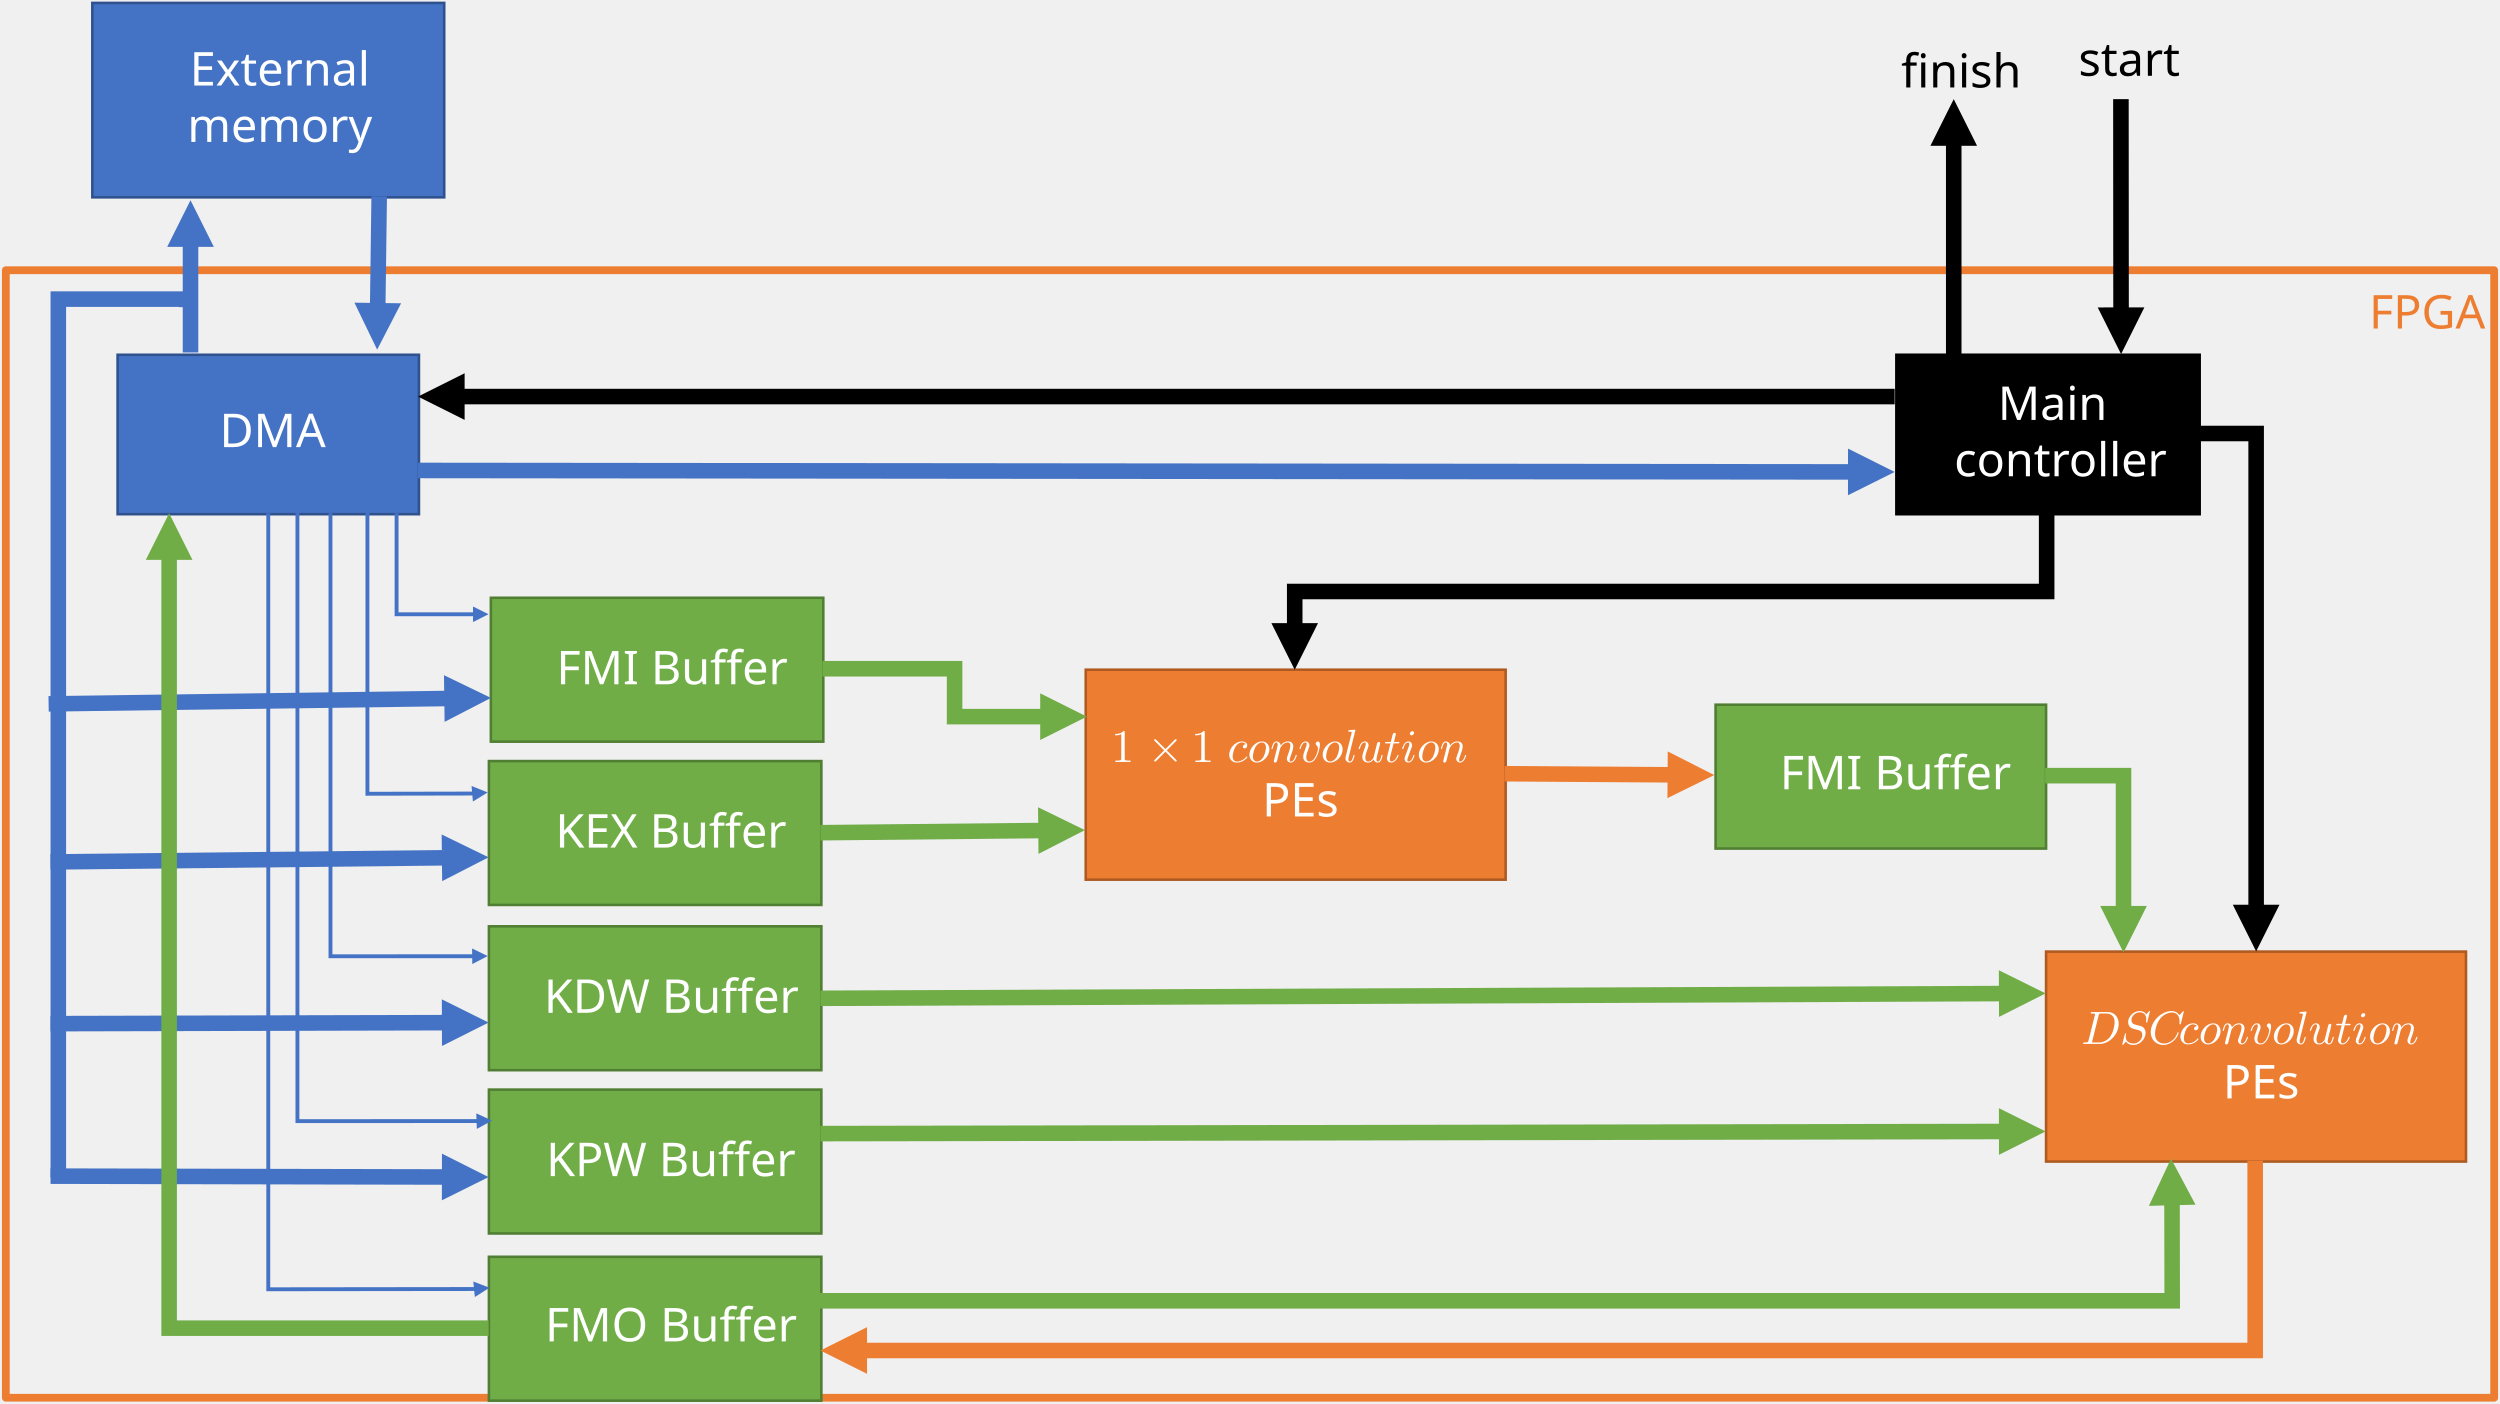
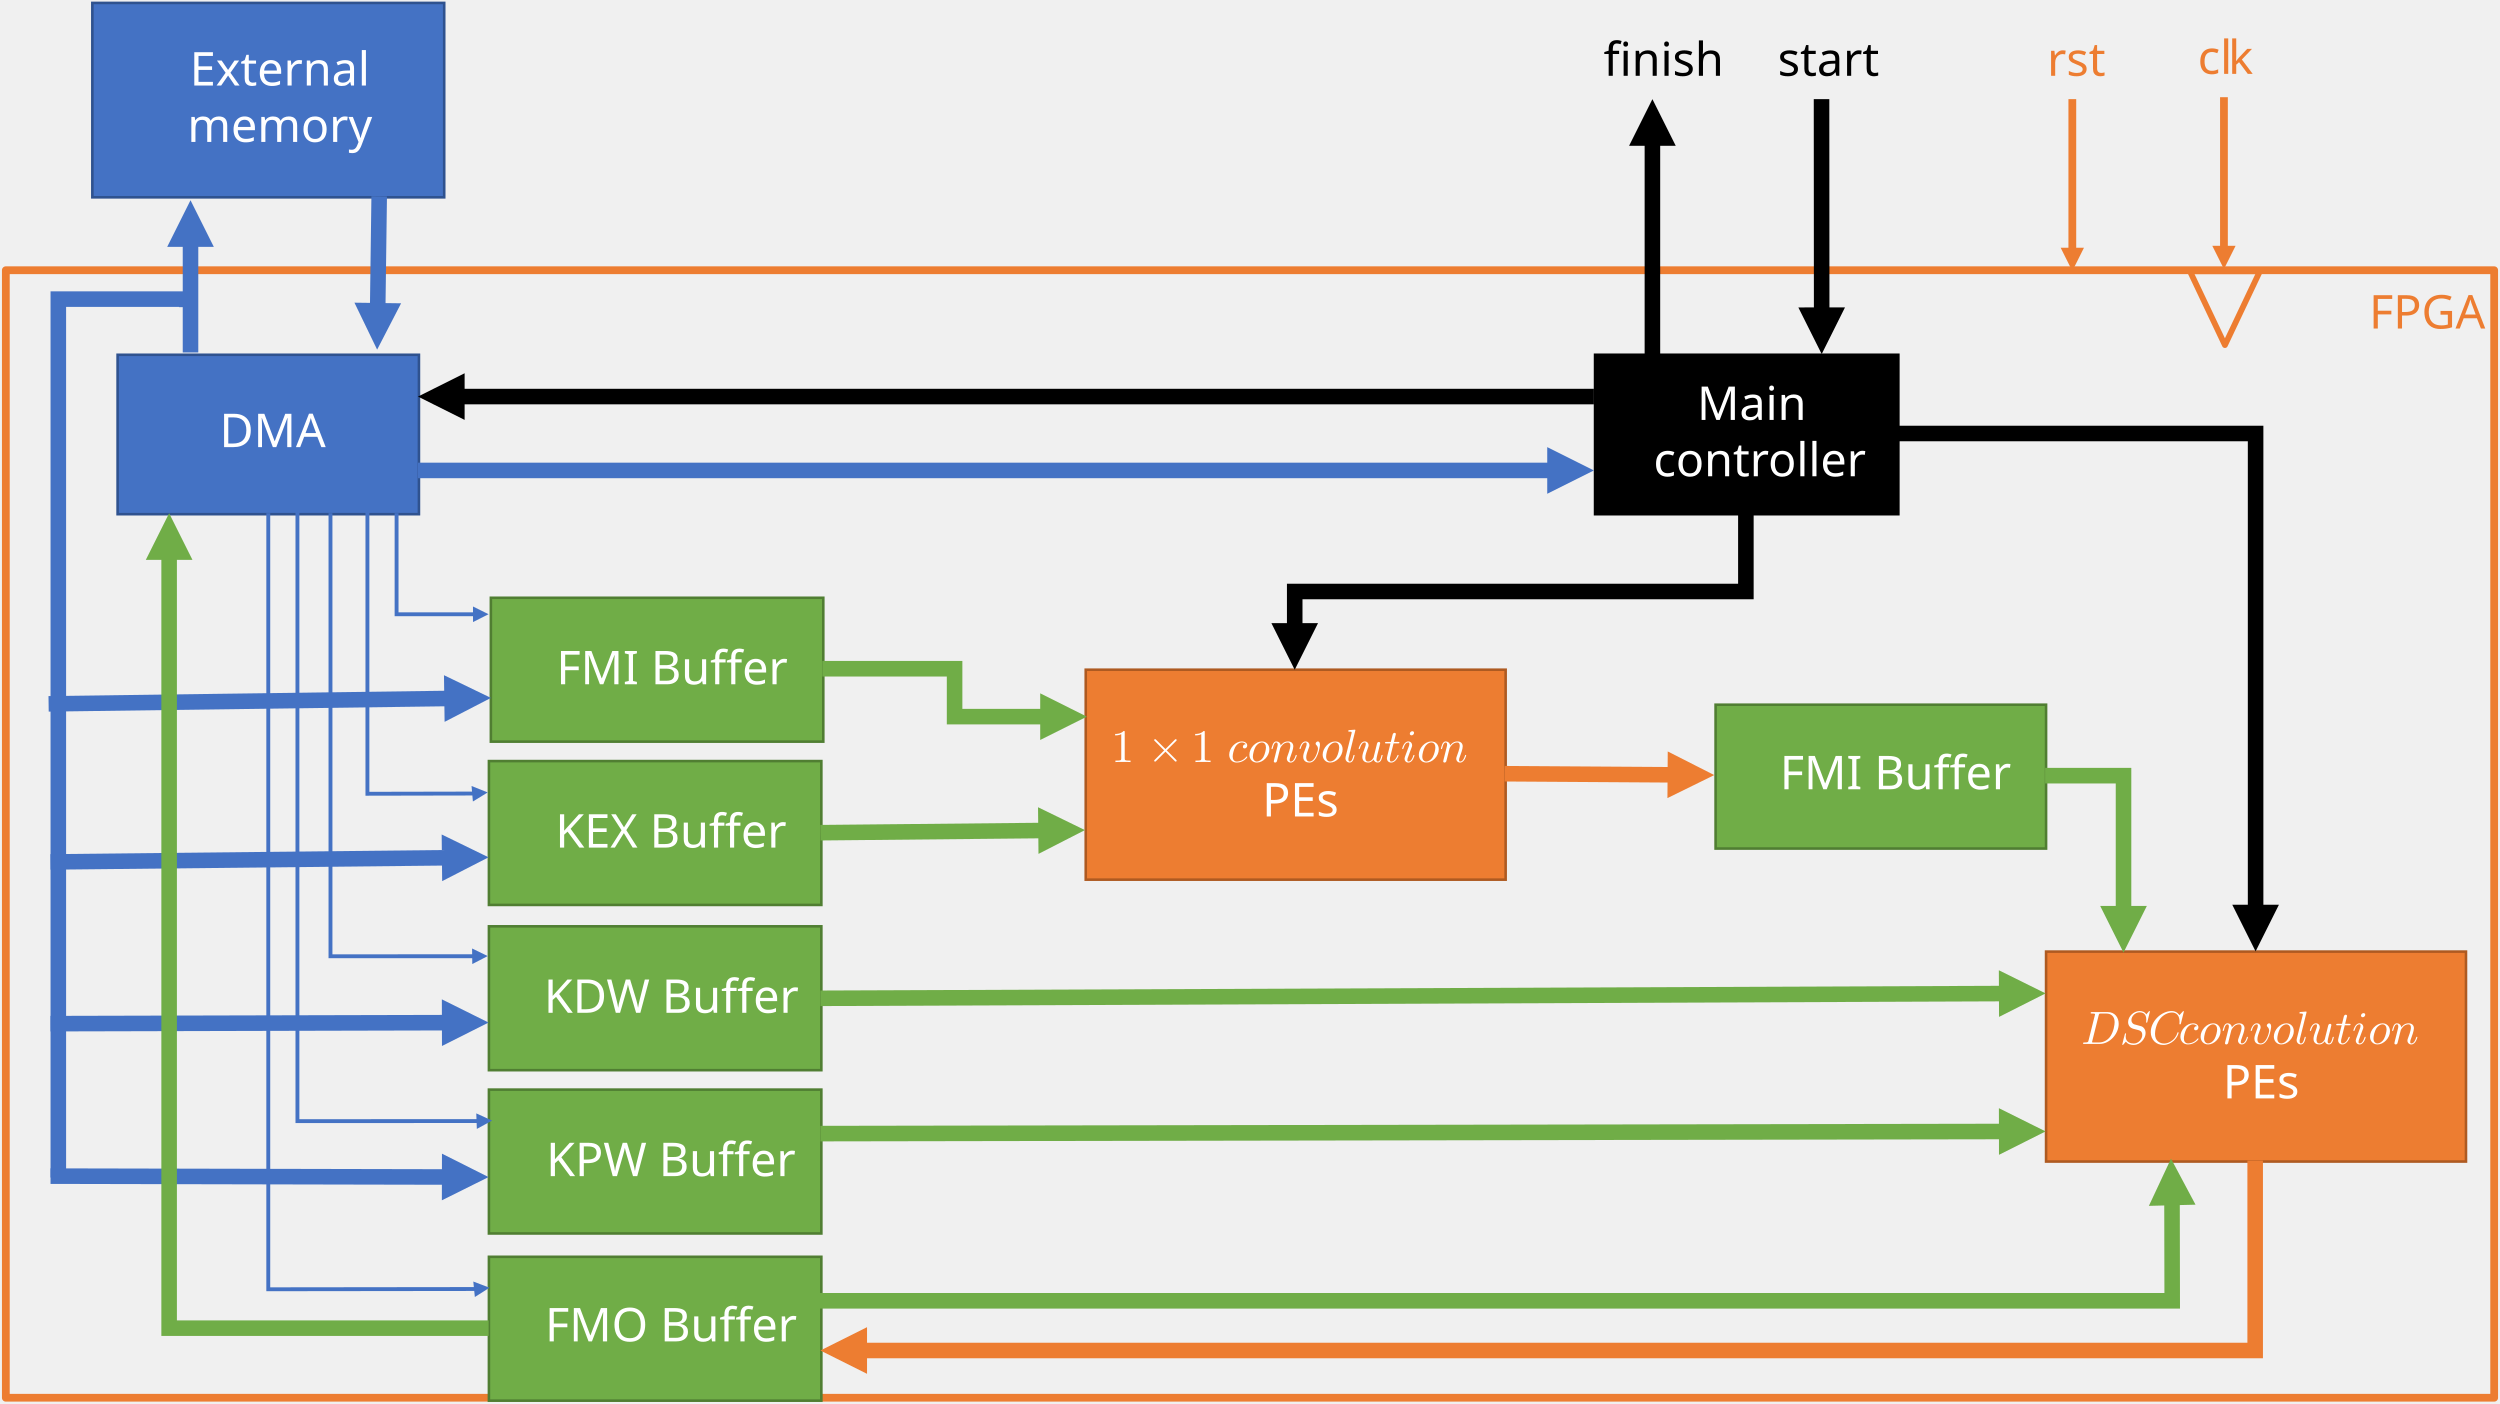
- <svg xmlns="http://www.w3.org/2000/svg" width="1286" height="722" overflow="hidden" version="1.1" id="svg135">
-   <defs id="defs5">
+ <svg xmlns="http://www.w3.org/2000/svg" width="1286" height="722" overflow="hidden">
+   <defs>
    <clipPath id="clip0">
-       <path d="M-3-3 1283-3 1283 719-3 719Z" fill-rule="evenodd" clip-rule="evenodd" id="path2" />
+       <path d="M-3-3 1283-3 1283 719-3 719Z" fill-rule="evenodd" clip-rule="evenodd" />
    </clipPath>
  </defs>
-   <g clip-path="url(#clip0)" transform="translate(3 3)" id="g133">
-     <rect x="44.5" y="-1.5" width="181" height="100" stroke="#2F528F" stroke-width="1.333" stroke-miterlimit="8" fill="#4472C4" id="rect7" />
-     <text fill="#FFFFFF" font-family="Calibri,Calibri_MSFontService,sans-serif" font-weight="400" font-size="24" transform="translate(94.6208 41)" id="text11">External<tspan x="-1.24" y="29" id="tspan9">memory</tspan>
+   <g clip-path="url(#clip0)" transform="translate(3 3)">
+     <rect x="44.5" y="-1.5" width="181" height="100" stroke="#2F528F" stroke-width="1.333" stroke-miterlimit="8" fill="#4472C4" />
+     <text fill="#FFFFFF" font-family="Calibri,Calibri_MSFontService,sans-serif" font-weight="400" font-size="24" transform="translate(94.6208 41)">External<tspan x="-1.24" y="29">memory</tspan>
    </text>
-     <rect x="0" y="136" width="1280" height="580" stroke="#ED7D31" stroke-width="4" stroke-linejoin="round" stroke-miterlimit="10" fill="none" id="rect13" />
-     <text fill="#ED7D31" font-family="Calibri,Calibri_MSFontService,sans-serif" font-weight="400" font-size="24" transform="translate(1215.66 166)" id="text15">FPGA</text>
-     <rect x="57.5" y="179.5" width="155" height="82" stroke="#2F528F" stroke-width="1.333" stroke-miterlimit="8" fill="#4472C4" id="rect17" />
-     <text fill="#FFFFFF" font-family="Calibri,Calibri_MSFontService,sans-serif" font-weight="400" font-size="24" transform="translate(109.941 227)" id="text19">DMA</text>
-     <rect x="972.5" y="179.5" width="156" height="82" stroke="#000000" stroke-width="1.333" stroke-miterlimit="8" id="rect21" />
-     <text fill="#FFFFFF" font-family="Calibri,Calibri_MSFontService,sans-serif" font-weight="400" font-size="24" transform="translate(1024.7 213)" id="text25">Main <tspan x="-22.427" y="29" id="tspan23">controller</tspan>
+     <rect x="0" y="136" width="1280" height="580" stroke="#ED7D31" stroke-width="4" stroke-linejoin="round" stroke-miterlimit="10" fill="none" />
+     <text fill="#ED7D31" font-family="Calibri,Calibri_MSFontService,sans-serif" font-weight="400" font-size="24" transform="translate(1215.66 166)">FPGA</text>
+     <rect x="57.5" y="179.5" width="155" height="82" stroke="#2F528F" stroke-width="1.333" stroke-miterlimit="8" fill="#4472C4" />
+     <text fill="#FFFFFF" font-family="Calibri,Calibri_MSFontService,sans-serif" font-weight="400" font-size="24" transform="translate(109.941 227)">DMA</text>
+     <rect x="817.5" y="179.5" width="156" height="82" stroke="#000000" stroke-width="1.333" stroke-miterlimit="8" />
+     <text fill="#FFFFFF" font-family="Calibri,Calibri_MSFontService,sans-serif" font-weight="400" font-size="24" transform="translate(869.982 213)">Main <tspan x="-22.427" y="29">controller</tspan>
    </text>
-     <path d="M5.52845e-07-4 739.612-4 739.612 4-5.52845e-07 4ZM735.612-12 759.612 0 735.612 12Z" transform="matrix(-1 -8.74228e-08 -8.74228e-08 1 971.612 201)" id="path27" />
-     <rect x="555.5" y="341.5" width="216" height="108" stroke="#AE5A21" stroke-width="1.333" stroke-miterlimit="8" fill="#ED7D31" id="rect29" />
-     <text fill="#FFFFFF" font-family="Cambria Math,Cambria Math_MSFontService,sans-serif" font-weight="400" font-size="24" transform="translate(568.491 389)" id="text41">1<tspan x="18.667" y="0" id="tspan31">×</tspan>
-       <tspan x="41.167" y="0" id="tspan33">1</tspan>
-       <tspan x="54.5" y="0" id="tspan35" />
-       <tspan x="59.833" y="0" id="tspan37">𝑐𝑜𝑛𝑣𝑜𝑙𝑢𝑡𝑖𝑜𝑛</tspan>
-       <tspan font-family="Calibri,Calibri_MSFontService,sans-serif" x="77.793" y="28" id="tspan39">PEs</tspan>
+     <path d="M6.9425e-07-4 584.893-4 584.893 4-6.9425e-07 4ZM580.893-12 604.893 0 580.893 12Z" transform="matrix(-1 -8.74228e-08 -8.74228e-08 1 816.893 201)" />
+     <rect x="555.5" y="341.5" width="216" height="108" stroke="#AE5A21" stroke-width="1.333" stroke-miterlimit="8" fill="#ED7D31" />
+     <text fill="#FFFFFF" font-family="Cambria Math,Cambria Math_MSFontService,sans-serif" font-weight="400" font-size="24" transform="translate(568.491 389)">1<tspan x="18.667" y="0">×</tspan>
+       <tspan x="41.167" y="0">1</tspan>
+       <tspan x="54.5" y="0"> </tspan>
+       <tspan x="59.833" y="0">𝑐𝑜𝑛𝑣𝑜𝑙𝑢𝑡𝑖𝑜𝑛</tspan>
+       <tspan font-family="Calibri,Calibri_MSFontService,sans-serif" x="77.793" y="28">PEs</tspan>
    </text>
-     <rect x="1049.5" y="486.5" width="216" height="108" stroke="#AE5A21" stroke-width="1.333" stroke-miterlimit="8" fill="#ED7D31" id="rect43" />
-     <text fill="#FFFFFF" font-family="Cambria Math,Cambria Math_MSFontService,sans-serif" font-weight="400" font-size="24" transform="translate(1067.56 534)" id="text51">𝐷𝑆𝐶<tspan x="44.72" y="0" id="tspan45" />
-       <tspan x="50.053" y="0" id="tspan47">𝑐𝑜𝑛𝑣𝑜𝑙𝑢𝑡𝑖𝑜𝑛</tspan>
-       <tspan font-family="Calibri,Calibri_MSFontService,sans-serif" x="72.9" y="28" id="tspan49">PEs</tspan>
+     <rect x="1049.5" y="486.5" width="216" height="108" stroke="#AE5A21" stroke-width="1.333" stroke-miterlimit="8" fill="#ED7D31" />
+     <text fill="#FFFFFF" font-family="Cambria Math,Cambria Math_MSFontService,sans-serif" font-weight="400" font-size="24" transform="translate(1067.56 534)">𝐷𝑆𝐶<tspan x="44.72" y="0"> </tspan>
+       <tspan x="50.053" y="0">𝑐𝑜𝑛𝑣𝑜𝑙𝑢𝑡𝑖𝑜𝑛</tspan>
+       <tspan font-family="Calibri,Calibri_MSFontService,sans-serif" x="72.9" y="28">PEs</tspan>
    </text>
-     <path d="M1053.8 261 1053.8 305.263 663 305.263 667 301.263 667 321.526 659 321.526 659 297.263 1049.8 297.263 1045.8 301.263 1045.8 261ZM675 317.526 663 341.526 651 317.526Z" id="path53" />
-     <path d="M1128 216 1161.56 216 1161.56 466.396 1153.56 466.396 1153.56 220 1157.56 224 1128 224ZM1169.56 462.396 1157.56 486.396 1145.56 462.396Z" id="path55" />
-     <rect x="249.5" y="304.5" width="171" height="74" stroke="#507E32" stroke-width="1.333" stroke-miterlimit="8" fill="#70AD47" id="rect57" />
-     <text fill="#FFFFFF" font-family="Calibri,Calibri_MSFontService,sans-serif" font-weight="400" font-size="24" transform="translate(283.245 349)" id="text59">FMI Buffer</text>
-     <rect x="248.5" y="388.5" width="171" height="74" stroke="#507E32" stroke-width="1.333" stroke-miterlimit="8" fill="#70AD47" id="rect61" />
-     <text fill="#FFFFFF" font-family="Calibri,Calibri_MSFontService,sans-serif" font-weight="400" font-size="24" transform="translate(282.725 433)" id="text63">KEX Buffer</text>
-     <rect x="248.5" y="473.5" width="171" height="74" stroke="#507E32" stroke-width="1.333" stroke-miterlimit="8" fill="#70AD47" id="rect65" />
-     <text fill="#FFFFFF" font-family="Calibri,Calibri_MSFontService,sans-serif" font-weight="400" font-size="24" transform="translate(276.808 518)" id="text67">KDW Buffer</text>
-     <rect x="248.5" y="557.5" width="171" height="74" stroke="#507E32" stroke-width="1.333" stroke-miterlimit="8" fill="#70AD47" id="rect69" />
-     <text fill="#FFFFFF" font-family="Calibri,Calibri_MSFontService,sans-serif" font-weight="400" font-size="24" transform="translate(277.975 602)" id="text71">KPW Buffer</text>
-     <rect x="248.5" y="643.5" width="171" height="74" stroke="#507E32" stroke-width="1.333" stroke-miterlimit="8" fill="#70AD47" id="rect73" />
-     <text fill="#FFFFFF" font-family="Calibri,Calibri_MSFontService,sans-serif" font-weight="400" font-size="24" transform="translate(277.392 687)" id="text75">FMO Buffer</text>
-     <path d="M420 337 492.039 337 492.039 365.643 488.039 361.643 536.079 361.643 536.079 369.643 484.039 369.643 484.039 341 488.039 345 420 345ZM532.079 353.643 556.079 365.643 532.079 377.643Z" fill="#70AD47" id="path77" />
-     <path d="M0.039-4 116.119-2.857 116.041 5.143-0.039 4ZM112.198-10.896 136.079 1.34 111.962 13.103Z" fill="#70AD47" transform="matrix(1 0 0 -1 419 425.34)" id="path79" />
-     <rect x="879.5" y="359.5" width="170" height="74" stroke="#507E32" stroke-width="1.333" stroke-miterlimit="8" fill="#70AD47" id="rect81" />
-     <text fill="#FFFFFF" font-family="Calibri,Calibri_MSFontService,sans-serif" font-weight="400" font-size="24" transform="translate(912.566 403)" id="text83">FMI Buffer</text>
-     <path d="M771.026 391 858.832 391.57 858.78 399.57 770.974 399ZM854.884 383.544 878.806 395.7 854.728 407.544Z" fill="#ED7D31" id="path85" />
-     <path d="M1161.06 594 1161.06 695.702 439 695.702 439 687.702 1157.06 687.702 1153.06 691.702 1153.06 594ZM443 703.702 419 691.702 443 679.702Z" fill="#ED7D31" id="path87" />
-     <path d="M1049 392 1093.34 392 1093.34 467.014 1085.34 467.014 1085.34 396 1089.34 400 1049 400ZM1101.34 463.014 1089.34 487.014 1077.34 463.014Z" fill="#70AD47" id="path89" />
-     <path d="M0.016-4 610.274-1.553 610.242 6.447-0.016 4ZM606.305-9.569 630.257 2.527 606.209 14.431Z" fill="#70AD47" transform="matrix(1 0 0 -1 419 510.527)" id="path91" />
-     <path d="M0.007-4 610.265-2.905 610.251 5.095-0.007 4ZM606.279-10.912 630.257 1.131 606.235 13.088Z" fill="#70AD47" transform="matrix(1 0 0 -1 419 580.131)" id="path93" />
-     <path d="M23.009 598 228.328 598.45 228.31 606.45 22.991 606ZM224.345 590.441 248.319 602.494 224.293 614.441Z" fill="#4472C4" id="path95" />
-     <path d="M4-0.054 4.788 58.801-3.211 58.908-4 0.054ZM12.734 54.694 1.056 78.853-11.264 55.016Z" fill="#4472C4" transform="matrix(-1 -8.74228e-08 -8.74228e-08 1 192.056 98)" id="path97" />
-     <path d="M4-5.363e-06 4 58.305-4 58.305-4 5.363e-06ZM12 54.305 0 78.305-12 54.305Z" fill="#4472C4" transform="matrix(1 0 0 -1 95 178.305)" id="path99" />
-     <path d="M93.082 155 93.082 150.867 27 150.867 27 602.733" stroke="#4472C4" stroke-width="8" stroke-miterlimit="8" fill="none" fill-rule="evenodd" id="path101" />
-     <path d="M0.01-4 205.329-3.478 205.309 4.521-0.01 4ZM201.349-11.489 225.319 0.572 201.288 12.511Z" fill="#4472C4" transform="matrix(1 0 0 -1 23 523.572)" id="path103" />
-     <path d="M0.042-4 205.362-1.837 205.278 6.163-0.042 4ZM201.446-9.878 225.319 2.374 201.194 14.12Z" fill="#4472C4" transform="matrix(1 0 0 -1 23 440.374)" id="path105" />
-     <path d="M0.054-4 207.595-1.205 207.487 6.795-0.054 4ZM203.703-9.258 227.539 3.064 203.38 14.74Z" fill="#4472C4" transform="matrix(1 0 0 -1 22 359.064)" id="path107" />
-     <path d="M248.345 684.205 80 684.205 80 281 88 281 88 680.205 84 676.205 248.345 676.205ZM72 285 84 261 96 285Z" fill="#70AD47" id="path109" />
-     <path d="M0-1 400.202-1 400.067 107.188 398.067 107.185 398.201-0.001 399.201 1 0 1ZM403.181 106.261 398.4 113.82 395.221 105.46Z" fill="#4472C4" transform="matrix(-4.37114e-08 1 1 4.37114e-08 135 261)" id="path111" />
-     <path d="M0-1 228.9-1 228.883 74.226 226.883 74.225 226.9-0 227.9 1 0 1ZM231.9 72.942 227.8 80.891 223.9 72.842Z" fill="#4472C4" transform="matrix(-4.37114e-08 1 1 4.37114e-08 167 261)" id="path113" />
-     <path d="M0-1 148.312-1 148.196 55.239 146.196 55.235 146.31-0.002 147.31 1 0 1ZM151.296 54.253 146.621 61.879 143.325 53.564Z" fill="#4472C4" transform="matrix(-4.37114e-08 1 1 4.37114e-08 186 258)" id="path115" />
-     <path d="M0-1 52.978-1 52.974 40.648 50.974 40.648 50.978-8.94309e-05 51.978 1 0 1ZM55.978 39.325 51.956 47.314 47.978 39.304Z" fill="#4472C4" transform="matrix(-4.37114e-08 1 1 4.37114e-08 201 261)" id="path117" />
-     <path d="M0-1 316.719-1 316.671 93.474 314.671 93.473 314.719-0.001 315.719 1 0 1ZM319.716 92.283 315.435 100.136 311.721 91.999Z" fill="#4472C4" transform="matrix(-4.37114e-08 1 1 4.37114e-08 150 258)" id="path119" />
-     <path d="M0-4 701.39-4 701.28 53.145 693.28 53.129 693.382-0.008 697.382 4 0 4ZM709.378 49.445 696.769 73.13 685.386 48.831Z" fill="#70AD47" transform="matrix(1 0 0 -1 417 666.13)" id="path121" />
-     <path d="M212.004 235 951.615 235.756 951.607 243.756 211.996 243ZM947.624 227.751 971.612 239.776 947.599 251.751Z" fill="#4472C4" id="path123" />
-     <path d="M1092 47.998 1092.07 159.135 1084.07 159.14 1084 48.002ZM1100.06 155.13 1088.08 179.138 1076.06 155.145Z" id="path125" />
-     <text font-family="Calibri,Calibri_MSFontService,sans-serif" font-weight="400" font-size="24" transform="translate(1066.18 36)" id="text127">start</text>
-     <path d="M4-3.20234e-06 4 111.138-4 111.138-4 3.20234e-06ZM12 107.138 0 131.138-12 107.138Z" transform="matrix(1 0 0 -1 1002 179.138)" id="path129" />
-     <text font-family="Calibri,Calibri_MSFontService,sans-serif" font-weight="400" font-size="24" transform="translate(974.956 42)" id="text131">finish</text>
+     <path d="M899.078 261 899.078 305.263 663 305.263 667 301.263 667 321.526 659 321.526 659 297.263 895.078 297.263 891.078 301.263 891.078 261ZM675 317.526 663 341.526 651 317.526Z" />
+     <path d="M973 216 1161.28 216 1161.28 466.396 1153.28 466.396 1153.28 220 1157.28 224 973 224ZM1169.28 462.396 1157.28 486.396 1145.28 462.396Z" />
+     <rect x="249.5" y="304.5" width="171" height="74" stroke="#507E32" stroke-width="1.333" stroke-miterlimit="8" fill="#70AD47" />
+     <text fill="#FFFFFF" font-family="Calibri,Calibri_MSFontService,sans-serif" font-weight="400" font-size="24" transform="translate(283.245 349)">FMI Buffer</text>
+     <rect x="248.5" y="388.5" width="171" height="74" stroke="#507E32" stroke-width="1.333" stroke-miterlimit="8" fill="#70AD47" />
+     <text fill="#FFFFFF" font-family="Calibri,Calibri_MSFontService,sans-serif" font-weight="400" font-size="24" transform="translate(282.725 433)">KEX Buffer</text>
+     <rect x="248.5" y="473.5" width="171" height="74" stroke="#507E32" stroke-width="1.333" stroke-miterlimit="8" fill="#70AD47" />
+     <text fill="#FFFFFF" font-family="Calibri,Calibri_MSFontService,sans-serif" font-weight="400" font-size="24" transform="translate(276.808 518)">KDW Buffer</text>
+     <rect x="248.5" y="557.5" width="171" height="74" stroke="#507E32" stroke-width="1.333" stroke-miterlimit="8" fill="#70AD47" />
+     <text fill="#FFFFFF" font-family="Calibri,Calibri_MSFontService,sans-serif" font-weight="400" font-size="24" transform="translate(277.975 602)">KPW Buffer</text>
+     <rect x="248.5" y="643.5" width="171" height="74" stroke="#507E32" stroke-width="1.333" stroke-miterlimit="8" fill="#70AD47" />
+     <text fill="#FFFFFF" font-family="Calibri,Calibri_MSFontService,sans-serif" font-weight="400" font-size="24" transform="translate(277.392 687)">FMO Buffer</text>
+     <path d="M420 337 492.039 337 492.039 365.643 488.039 361.643 536.079 361.643 536.079 369.643 484.039 369.643 484.039 341 488.039 345 420 345ZM532.079 353.643 556.079 365.643 532.079 377.643Z" fill="#70AD47" />
+     <path d="M0.039-4 116.119-2.857 116.041 5.143-0.039 4ZM112.198-10.896 136.079 1.34 111.962 13.103Z" fill="#70AD47" transform="matrix(1 0 0 -1 419 425.34)" />
+     <rect x="879.5" y="359.5" width="170" height="74" stroke="#507E32" stroke-width="1.333" stroke-miterlimit="8" fill="#70AD47" />
+     <text fill="#FFFFFF" font-family="Calibri,Calibri_MSFontService,sans-serif" font-weight="400" font-size="24" transform="translate(912.566 403)">FMI Buffer</text>
+     <path d="M771.026 391 858.832 391.57 858.78 399.57 770.974 399ZM854.884 383.544 878.806 395.7 854.728 407.544Z" fill="#ED7D31" />
+     <path d="M1161.06 594 1161.06 695.702 439 695.702 439 687.702 1157.06 687.702 1153.06 691.702 1153.06 594ZM443 703.702 419 691.702 443 679.702Z" fill="#ED7D31" />
+     <path d="M1049 392 1093.34 392 1093.34 467.014 1085.34 467.014 1085.34 396 1089.34 400 1049 400ZM1101.34 463.014 1089.34 487.014 1077.34 463.014Z" fill="#70AD47" />
+     <path d="M0.016-4 610.274-1.553 610.242 6.447-0.016 4ZM606.305-9.569 630.257 2.527 606.209 14.431Z" fill="#70AD47" transform="matrix(1 0 0 -1 419 510.527)" />
+     <path d="M0.007-4 610.265-2.905 610.251 5.095-0.007 4ZM606.279-10.912 630.257 1.131 606.235 13.088Z" fill="#70AD47" transform="matrix(1 0 0 -1 419 580.131)" />
+     <path d="M23.009 598 228.328 598.45 228.31 606.45 22.991 606ZM224.345 590.441 248.319 602.494 224.293 614.441Z" fill="#4472C4" />
+     <path d="M4-0.054 4.788 58.801-3.211 58.908-4 0.054ZM12.734 54.694 1.056 78.853-11.264 55.016Z" fill="#4472C4" transform="matrix(-1 -8.74228e-08 -8.74228e-08 1 192.056 98)" />
+     <path d="M4-5.363e-06 4 58.305-4 58.305-4 5.363e-06ZM12 54.305 0 78.305-12 54.305Z" fill="#4472C4" transform="matrix(1 0 0 -1 95 178.305)" />
+     <path d="M93.082 155 93.082 150.867 27 150.867 27 602.733" stroke="#4472C4" stroke-width="8" stroke-miterlimit="8" fill="none" fill-rule="evenodd" />
+     <path d="M0.01-4 205.329-3.478 205.309 4.521-0.01 4ZM201.349-11.489 225.319 0.572 201.288 12.511Z" fill="#4472C4" transform="matrix(1 0 0 -1 23 523.572)" />
+     <path d="M0.042-4 205.362-1.837 205.278 6.163-0.042 4ZM201.446-9.878 225.319 2.374 201.194 14.12Z" fill="#4472C4" transform="matrix(1 0 0 -1 23 440.374)" />
+     <path d="M0.054-4 207.595-1.205 207.487 6.795-0.054 4ZM203.703-9.258 227.539 3.064 203.38 14.74Z" fill="#4472C4" transform="matrix(1 0 0 -1 22 359.064)" />
+     <path d="M248.345 684.205 80 684.205 80 281 88 281 88 680.205 84 676.205 248.345 676.205ZM72 285 84 261 96 285Z" fill="#70AD47" />
+     <path d="M0-1 400.202-1 400.067 107.188 398.067 107.185 398.201-0.001 399.201 1 0 1ZM403.181 106.261 398.4 113.82 395.221 105.46Z" fill="#4472C4" transform="matrix(-4.37114e-08 1 1 4.37114e-08 135 261)" />
+     <path d="M0-1 228.9-1 228.883 74.226 226.883 74.225 226.9-0 227.9 1 0 1ZM231.9 72.942 227.8 80.891 223.9 72.842Z" fill="#4472C4" transform="matrix(-4.37114e-08 1 1 4.37114e-08 167 261)" />
+     <path d="M0-1 148.312-1 148.196 55.239 146.196 55.235 146.31-0.002 147.31 1 0 1ZM151.296 54.253 146.621 61.879 143.325 53.564Z" fill="#4472C4" transform="matrix(-4.37114e-08 1 1 4.37114e-08 186 258)" />
+     <path d="M0-1 52.978-1 52.974 40.648 50.974 40.648 50.978-8.94309e-05 51.978 1 0 1ZM55.978 39.325 51.956 47.314 47.978 39.304Z" fill="#4472C4" transform="matrix(-4.37114e-08 1 1 4.37114e-08 201 261)" />
+     <path d="M0-1 316.719-1 316.671 93.474 314.671 93.473 314.719-0.001 315.719 1 0 1ZM319.716 92.283 315.435 100.136 311.721 91.999Z" fill="#4472C4" transform="matrix(-4.37114e-08 1 1 4.37114e-08 150 258)" />
+     <path d="M0-4 701.39-4 701.28 53.145 693.28 53.129 693.382-0.008 697.382 4 0 4ZM709.378 49.445 696.769 73.13 685.386 48.831Z" fill="#70AD47" transform="matrix(1 0 0 -1 417 666.13)" />
+     <path d="M212 235 796.893 235 796.893 243 212 243ZM792.893 227 816.893 239 792.893 251Z" fill="#4472C4" />
+     <path d="M938 47.998 938.067 159.135 930.067 159.14 930 48.002ZM946.064 155.13 934.079 179.138 922.064 155.145Z" />
+     <text font-family="Calibri,Calibri_MSFontService,sans-serif" font-weight="400" font-size="24" transform="translate(911.466 36)">start</text>
+     <path d="M4-3.20234e-06 4 111.138-4 111.138-4 3.20234e-06ZM12 107.138 0 131.138-12 107.138Z" transform="matrix(1 0 0 -1 847 179.138)" />
+     <text font-family="Calibri,Calibri_MSFontService,sans-serif" font-weight="400" font-size="24" transform="translate(821.889 36)">finish</text>
+     <path d="M1065 48 1065 126.426 1061 126.426 1061 48ZM1069 124.426 1063 136.426 1057 124.426Z" fill="#ED7D31" />
+     <text fill="#ED7D31" font-family="Calibri,Calibri_MSFontService,sans-serif" font-weight="400" font-size="24" transform="translate(1050.03 36)">rst</text>
+     <path d="M1143 47 1143 125.426 1139 125.426 1139 47ZM1147 123.426 1141 135.426 1135 123.426Z" fill="#ED7D31" />
+     <text fill="#ED7D31" font-family="Calibri,Calibri_MSFontService,sans-serif" font-weight="400" font-size="24" transform="translate(1127.52 35)">cl<tspan x="15.667" y="0">k</tspan>
+     </text>
+     <path d="M1159.5 136.5 1141.5 174.5 1123.5 136.5Z" stroke="#ED7D31" stroke-width="3" stroke-linejoin="round" stroke-miterlimit="10" fill="none" fill-rule="evenodd" />
  </g>
</svg>
